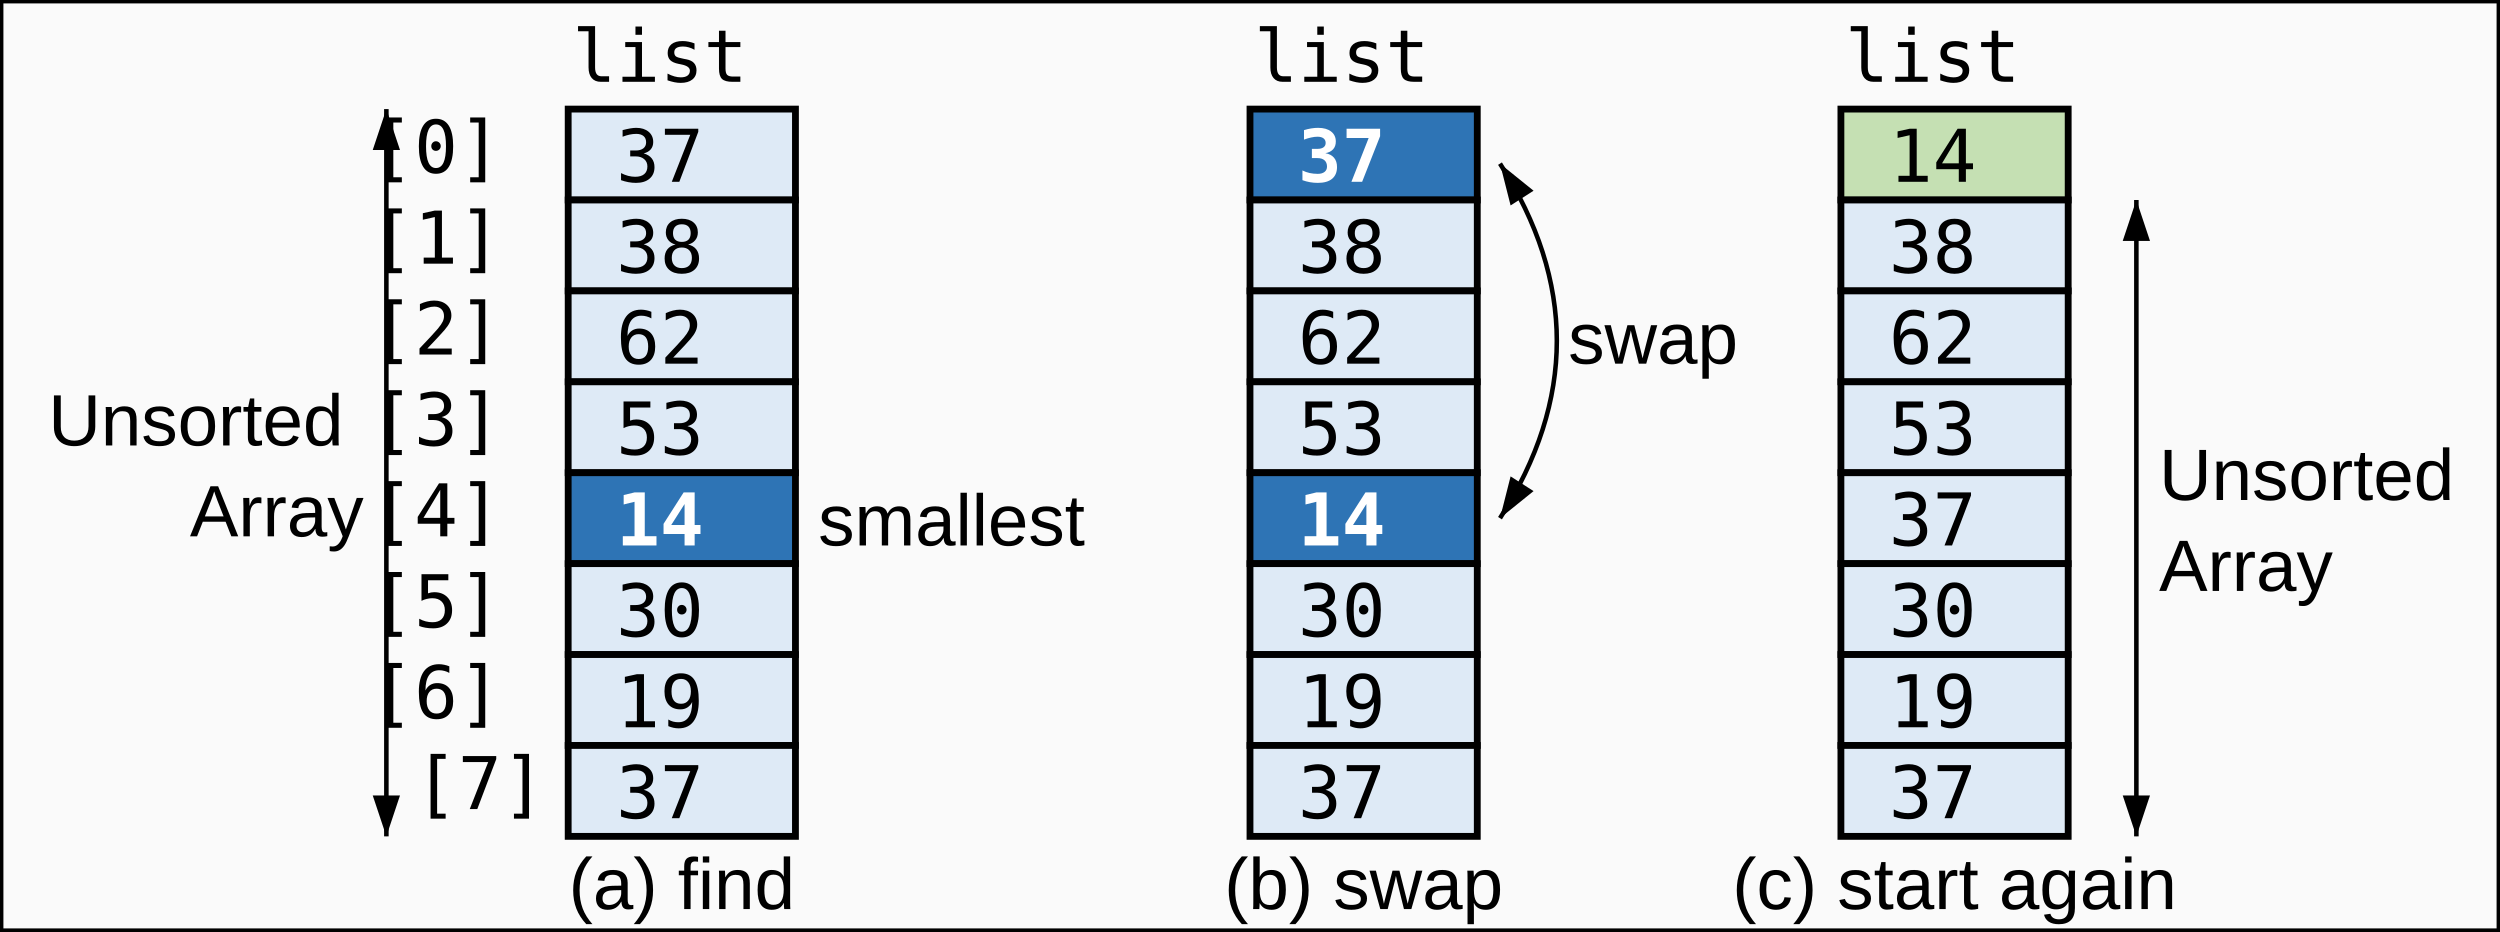
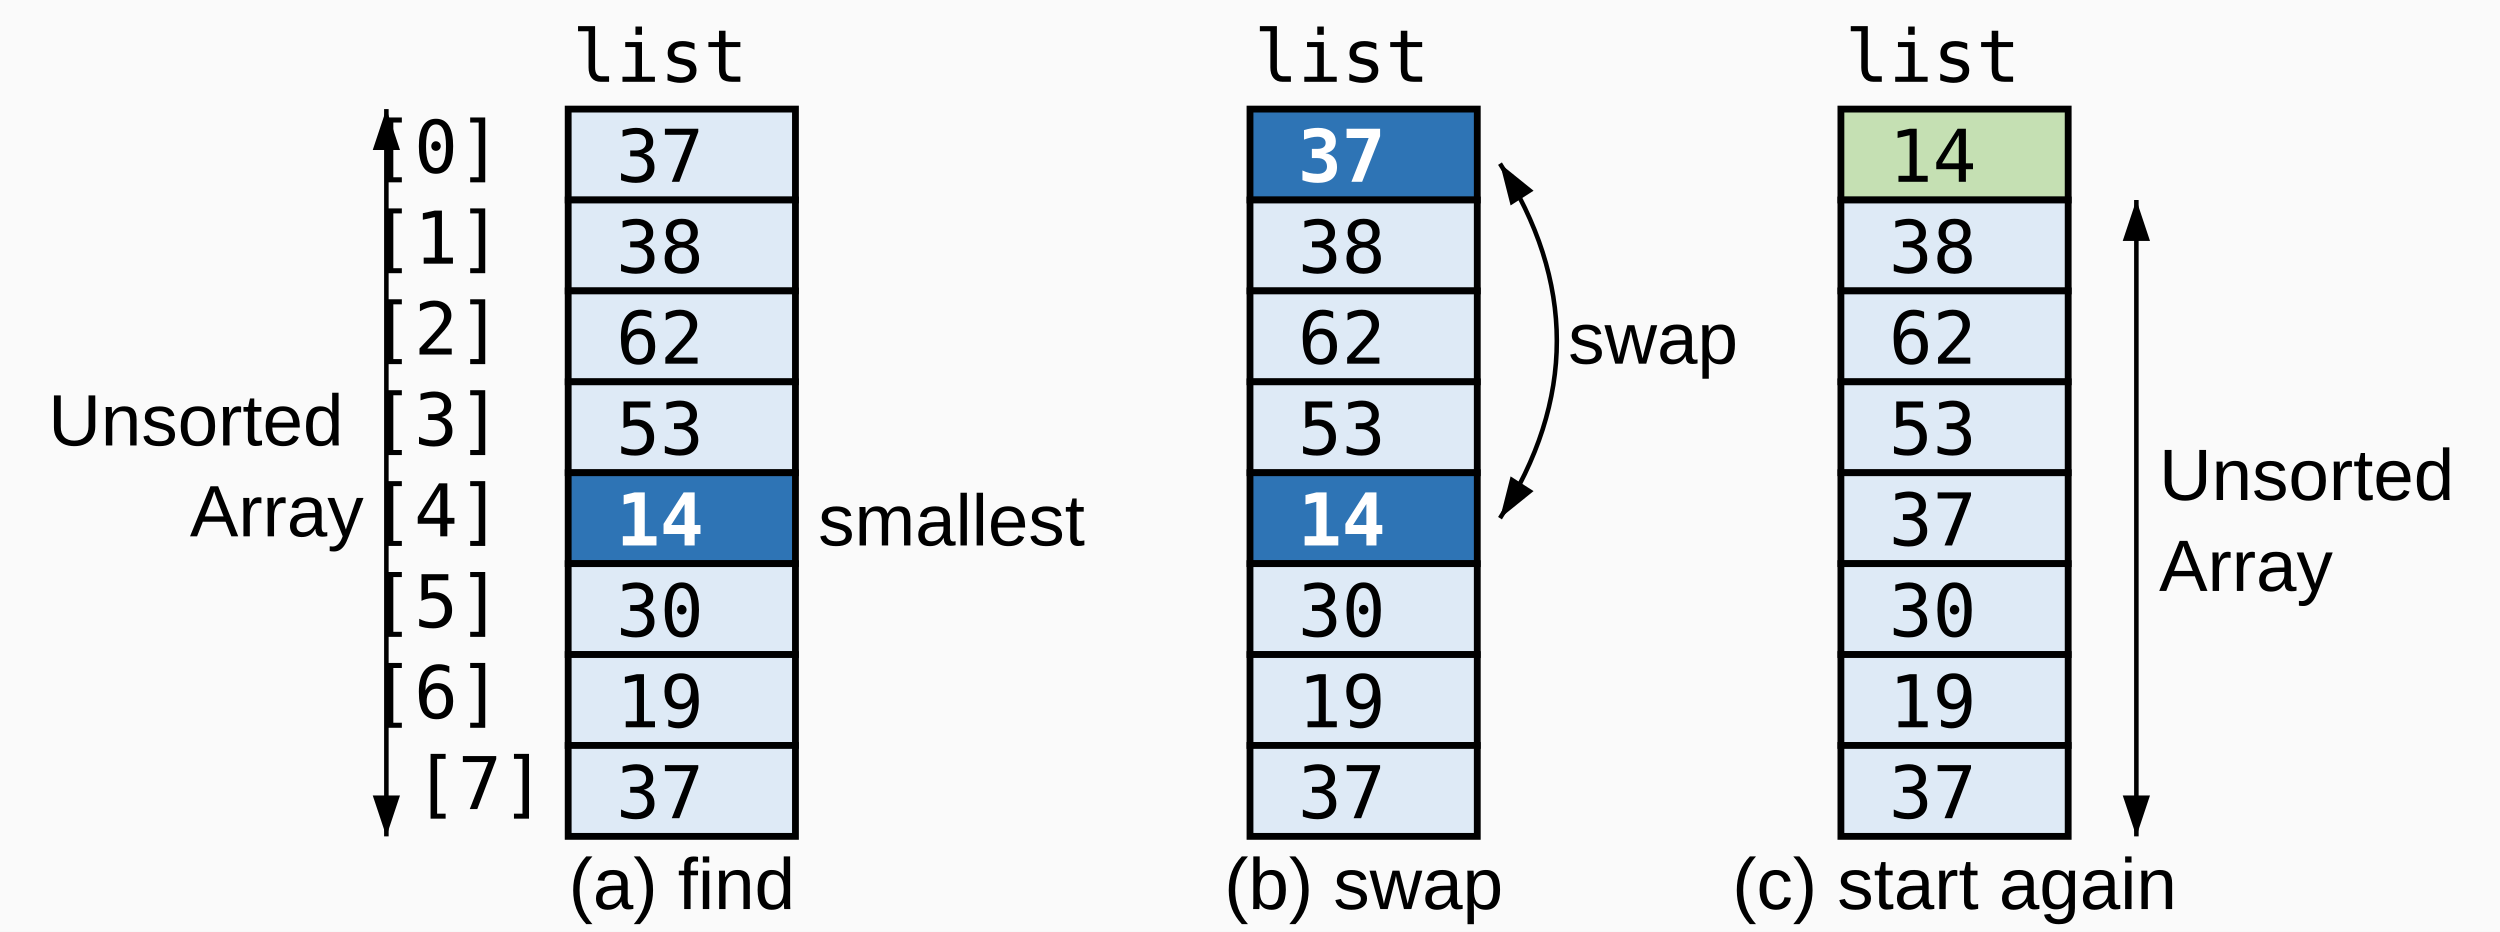
<svg xmlns="http://www.w3.org/2000/svg" width="550" height="205">
  <defs>
    <marker id="arrow" markerWidth="10" markerHeight="10" refX="9" refY="3" orient="auto-start-reverse" markerUnits="strokeWidth">
      <path d="M0,0 L0,6 L9,3 z" />
    </marker>
  </defs>
  <style type="text/css">
      

      #columnGroup {
         font-family: Consolas, monaco, monospace;
         font-size: 12pt;
      }

      text {
         text-anchor: middle;
      }

      rect {
         stroke: black;
         stroke-width: 1.5;
         fill: #DEEAF6;
      }

      rect.select {
         fill: #2E74B5;
      }

      rect.sorted {
         fill: #C5E0B3;
      }

      tspan.select {
         fill: white;
         font-weight: bold;
      }

      .label {
         font-family: Arial, Helvetica, sans-serif;
      }

      text.label {
         text-anchor: start;
      }

      g path {
         stroke: black;
         marker-end: url(#arrow);
         marker-start: url(#arrow);
         fill: none;
      }

      
    </style>
-   <rect x="0" y="0" width="550" height="205" style="fill:#FFFFFFAA" />
+   <rect x="0" y="0" width="550" height="205" style="fill:#FFFFFFAA; stroke:none;" />
  <g id="columnGroup" transform="translate(0,16)">
    <text x="80" y="0" class="label" style="text-anchor: end">
      <tspan x="80" dy="82px">Unsorted</tspan>
      <tspan x="80" dy="20px">Array</tspan>
    </text>
    <path d="M85,8 l0,160" />
  </g>
  <g id="columnGroup" transform="translate(50,16)">
    <text x="70" y="0" style="text-anchor: end">
      <tspan x="70" dy="22px">[0]</tspan>
      <tspan x="70" dy="20px">[1]</tspan>
      <tspan x="70" dy="20px">[2]</tspan>
      <tspan x="70" dy="20px">[3]</tspan>
      <tspan x="70" dy="20px">[4]</tspan>
      <tspan x="70" dy="20px">[5]</tspan>
      <tspan x="70" dy="20px">[6]</tspan>
      <tspan x="70" dy="20px">[7]</tspan>
    </text>
    <text x="130" y="104" class="label">
      <tspan>smallest</tspan>
    </text>
    <rect x="75" y="8" width="50" height="20" />
    <rect x="75" y="28" width="50" height="20" />
    <rect x="75" y="48" width="50" height="20" />
    <rect x="75" y="68" width="50" height="20" />
    <rect x="75" y="88" width="50" height="20" class="select" />
    <rect x="75" y="108" width="50" height="20" />
    <rect x="75" y="128" width="50" height="20" />
    <rect x="75" y="148" width="50" height="20" />
    <text x="100" y="2">
      <tspan x="100">list</tspan>
      <tspan x="100" dy="22px">37</tspan>
      <tspan x="100" dy="20px">38</tspan>
      <tspan x="100" dy="20px">62</tspan>
      <tspan x="100" dy="20px">53</tspan>
      <tspan x="100" dy="20px" class="select">14</tspan>
      <tspan x="100" dy="20px">30</tspan>
      <tspan x="100" dy="20px">19</tspan>
      <tspan x="100" dy="20px">37</tspan>
      <tspan x="100" dy="20px" class="label">(a) find</tspan>
    </text>
  </g>
  <g id="columnGroup" transform="translate(200,16)">
    <path d="M130,20 q25,39 0,78" />
    <text x="145" y="64" class="label">
      <tspan>swap</tspan>
    </text>
    <rect x="75" y="8" width="50" height="20" class="select" />
    <rect x="75" y="28" width="50" height="20" />
    <rect x="75" y="48" width="50" height="20" />
    <rect x="75" y="68" width="50" height="20" />
    <rect x="75" y="88" width="50" height="20" class="select" />
    <rect x="75" y="108" width="50" height="20" />
    <rect x="75" y="128" width="50" height="20" />
    <rect x="75" y="148" width="50" height="20" />
    <text x="100" y="2">
      <tspan x="100">list</tspan>
      <tspan x="100" dy="22px" class="select">37</tspan>
      <tspan x="100" dy="20px">38</tspan>
      <tspan x="100" dy="20px">62</tspan>
      <tspan x="100" dy="20px">53</tspan>
      <tspan x="100" dy="20px" class="select">14</tspan>
      <tspan x="100" dy="20px">30</tspan>
      <tspan x="100" dy="20px">19</tspan>
      <tspan x="100" dy="20px">37</tspan>
      <tspan x="100" dy="20px" class="label">(b) swap</tspan>
    </text>
  </g>
  <g id="columnGroup" transform="translate(330,16)">
    <path d="M140,28 l0,140" />
    <text x="145" y="94" class="label">
      <tspan x="145" dy="0">Unsorted</tspan>
      <tspan x="145" dy="20">Array</tspan>
    </text>
    <rect x="75" y="8" width="50" height="20" class="sorted" />
    <rect x="75" y="28" width="50" height="20" />
    <rect x="75" y="48" width="50" height="20" />
    <rect x="75" y="68" width="50" height="20" />
    <rect x="75" y="88" width="50" height="20" />
    <rect x="75" y="108" width="50" height="20" />
    <rect x="75" y="128" width="50" height="20" />
    <rect x="75" y="148" width="50" height="20" />
    <text x="100" y="2">
      <tspan x="100">list</tspan>
      <tspan x="100" dy="22px" class="sorted">14</tspan>
      <tspan x="100" dy="20px">38</tspan>
      <tspan x="100" dy="20px">62</tspan>
      <tspan x="100" dy="20px">53</tspan>
      <tspan x="100" dy="20px">37</tspan>
      <tspan x="100" dy="20px">30</tspan>
      <tspan x="100" dy="20px">19</tspan>
      <tspan x="100" dy="20px">37</tspan>
      <tspan x="100" dy="20px" class="label">(c) start again</tspan>
    </text>
  </g>
</svg>
